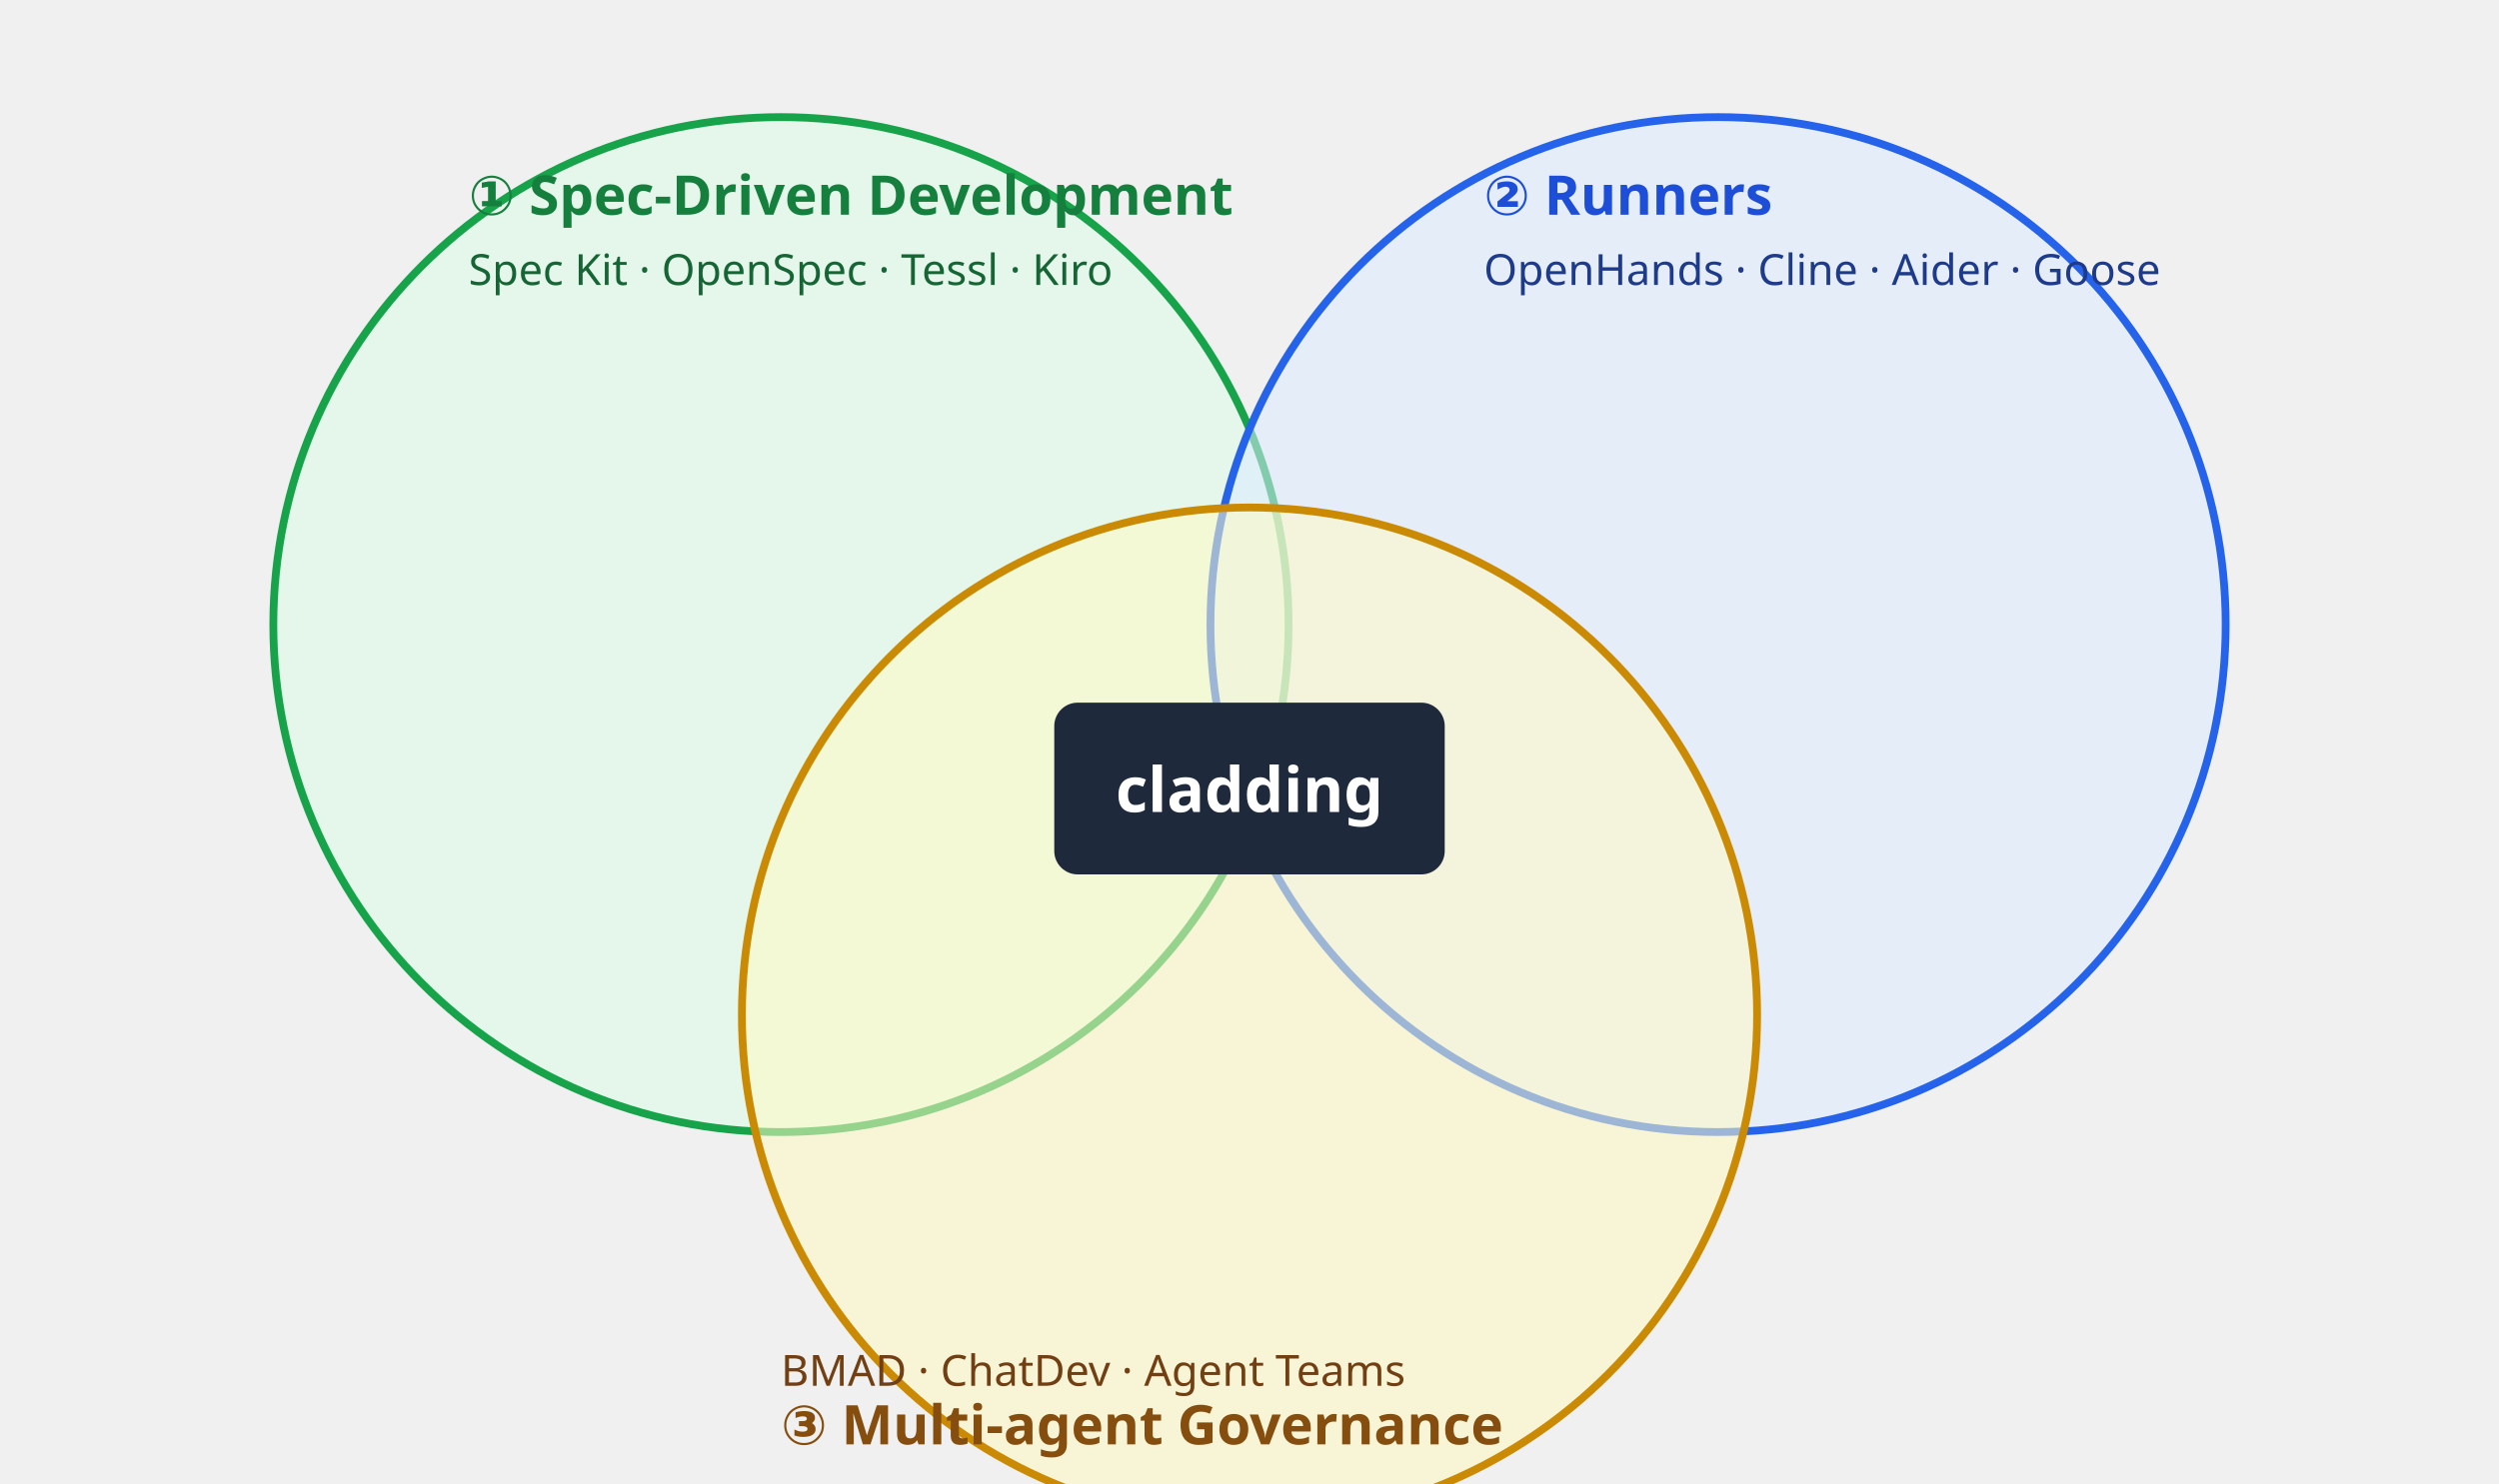
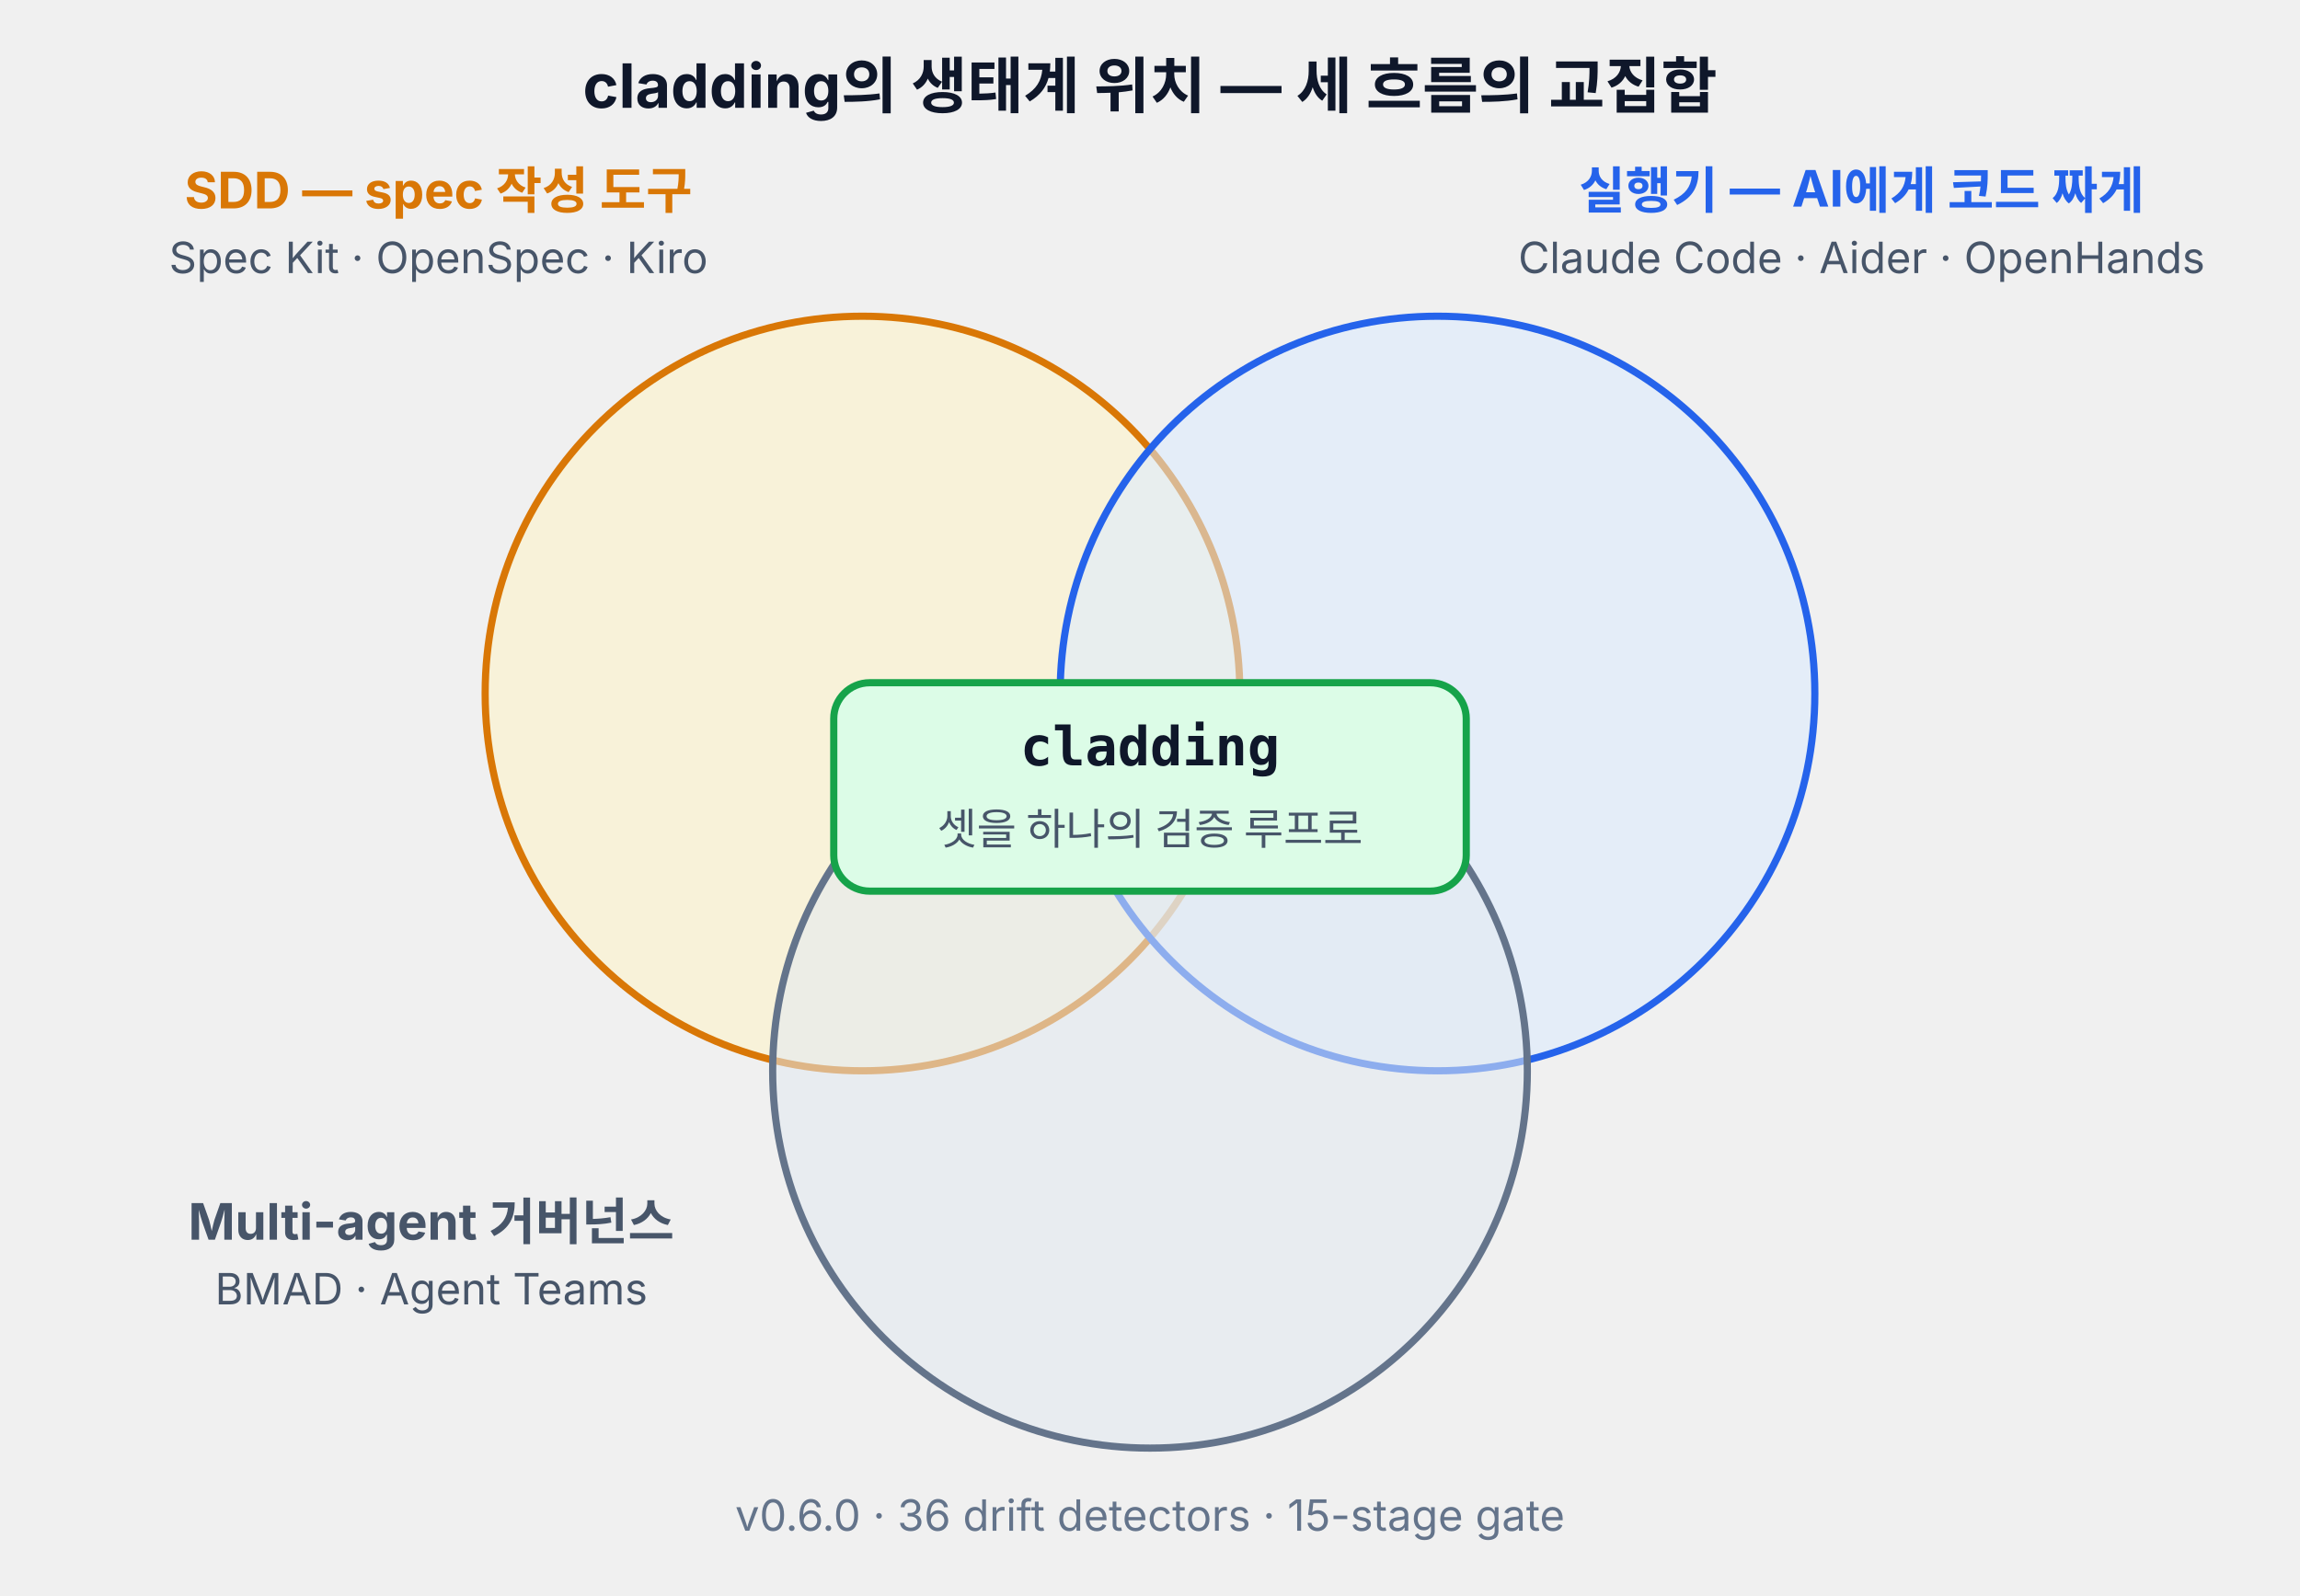
- <svg xmlns="http://www.w3.org/2000/svg" width="640" height="380" viewBox="0 0 640 380" role="img" aria-labelledby="ecosystem-title">
-   <circle cx="200" cy="160" r="130" fill="#dcfce7" fill-opacity="0.55" stroke="#16a34a" stroke-width="2" />
-   <circle cx="440" cy="160" r="130" fill="#dbeafe" fill-opacity="0.55" stroke="#2563eb" stroke-width="2" />
-   <circle cx="320" cy="260" r="130" fill="#fef9c3" fill-opacity="0.55" stroke="#ca8a04" stroke-width="2" />
-   <text x="120" y="55" font-family="sans-serif" font-size="14" font-weight="700" fill="#15803d">① Spec-Driven Development</text>
-   <text x="120" y="73" font-family="sans-serif" font-size="11" fill="#166534">Spec Kit · OpenSpec · Tessl · Kiro</text>
-   <text x="380" y="55" font-family="sans-serif" font-size="14" font-weight="700" fill="#1d4ed8">② Runners</text>
-   <text x="380" y="73" font-family="sans-serif" font-size="11" fill="#1e3a8a">OpenHands · Cline · Aider · Goose</text>
-   <text x="200" y="370" font-family="sans-serif" font-size="14" font-weight="700" fill="#854d0e">③ Multi-agent Governance</text>
-   <text x="200" y="355" font-family="sans-serif" font-size="11" fill="#713f12">BMAD · ChatDev · Agent Teams</text>
-   <rect x="270" y="180" width="100" height="44" rx="6" fill="#1e293b" />
-   <text x="320" y="208" font-family="sans-serif" font-size="16" font-weight="700" fill="#ffffff" text-anchor="middle">cladding</text>
+ <svg xmlns="http://www.w3.org/2000/svg" width="640" height="444" viewBox="0 0 640 444" role="img" aria-labelledby="ecosystem-title">
+   <text x="320" y="30" font-family="-apple-system, 'Apple SD Gothic Neo', 'Noto Sans KR', sans-serif" font-size="17" font-weight="700" fill="#0f172a" text-anchor="middle">cladding의 생태계 위치 — 세 흐름의 교집합</text>
+   <circle cx="240" cy="193" r="105" fill="#fef3c7" fill-opacity="0.55" stroke="#d97706" stroke-width="2" />
+   <circle cx="400" cy="193" r="105" fill="#dbeafe" fill-opacity="0.55" stroke="#2563eb" stroke-width="2" />
+   <circle cx="320" cy="298" r="105" fill="#e2e8f0" fill-opacity="0.55" stroke="#64748b" stroke-width="2" />
+   <text x="122" y="58" font-family="-apple-system, 'Apple SD Gothic Neo', 'Noto Sans KR', sans-serif" font-size="14" font-weight="700" fill="#d97706" text-anchor="middle">SDD — spec 작성 도구</text>
+   <text x="122" y="76" font-family="-apple-system, 'Apple SD Gothic Neo', 'Noto Sans KR', sans-serif" font-size="12" fill="#475569" text-anchor="middle">Spec Kit · OpenSpec · Kiro</text>
+   <text x="518" y="58" font-family="-apple-system, 'Apple SD Gothic Neo', 'Noto Sans KR', sans-serif" font-size="14" font-weight="700" fill="#2563eb" text-anchor="middle">실행기 — AI에게 코드 짜게</text>
+   <text x="518" y="76" font-family="-apple-system, 'Apple SD Gothic Neo', 'Noto Sans KR', sans-serif" font-size="12" fill="#475569" text-anchor="middle">Claude Code · Aider · OpenHands</text>
+   <text x="120" y="345" font-family="-apple-system, 'Apple SD Gothic Neo', 'Noto Sans KR', sans-serif" font-size="14" font-weight="700" fill="#475569" text-anchor="middle">Multi-agent 거버넌스</text>
+   <text x="120" y="363" font-family="-apple-system, 'Apple SD Gothic Neo', 'Noto Sans KR', sans-serif" font-size="12" fill="#475569" text-anchor="middle">BMAD · Agent Teams</text>
+   <rect x="232" y="190" width="176" height="58" rx="10" fill="#dcfce7" stroke="#16a34a" stroke-width="2" />
+   <text x="320" y="213" font-family="'SF Mono', Menlo, monospace" font-size="15" font-weight="700" fill="#0f172a" text-anchor="middle">cladding</text>
+   <text x="320" y="235" font-family="-apple-system, 'Apple SD Gothic Neo', 'Noto Sans KR', sans-serif" font-size="12" fill="#475569" text-anchor="middle">셋을 하나의 검증 루프로</text>
+   <text x="320" y="426" font-family="-apple-system, 'Apple SD Gothic Neo', 'Noto Sans KR', sans-serif" font-size="12" fill="#64748b" text-anchor="middle">v0.6.0 · 36 drift detectors · 15-stage gate</text>
</svg>
